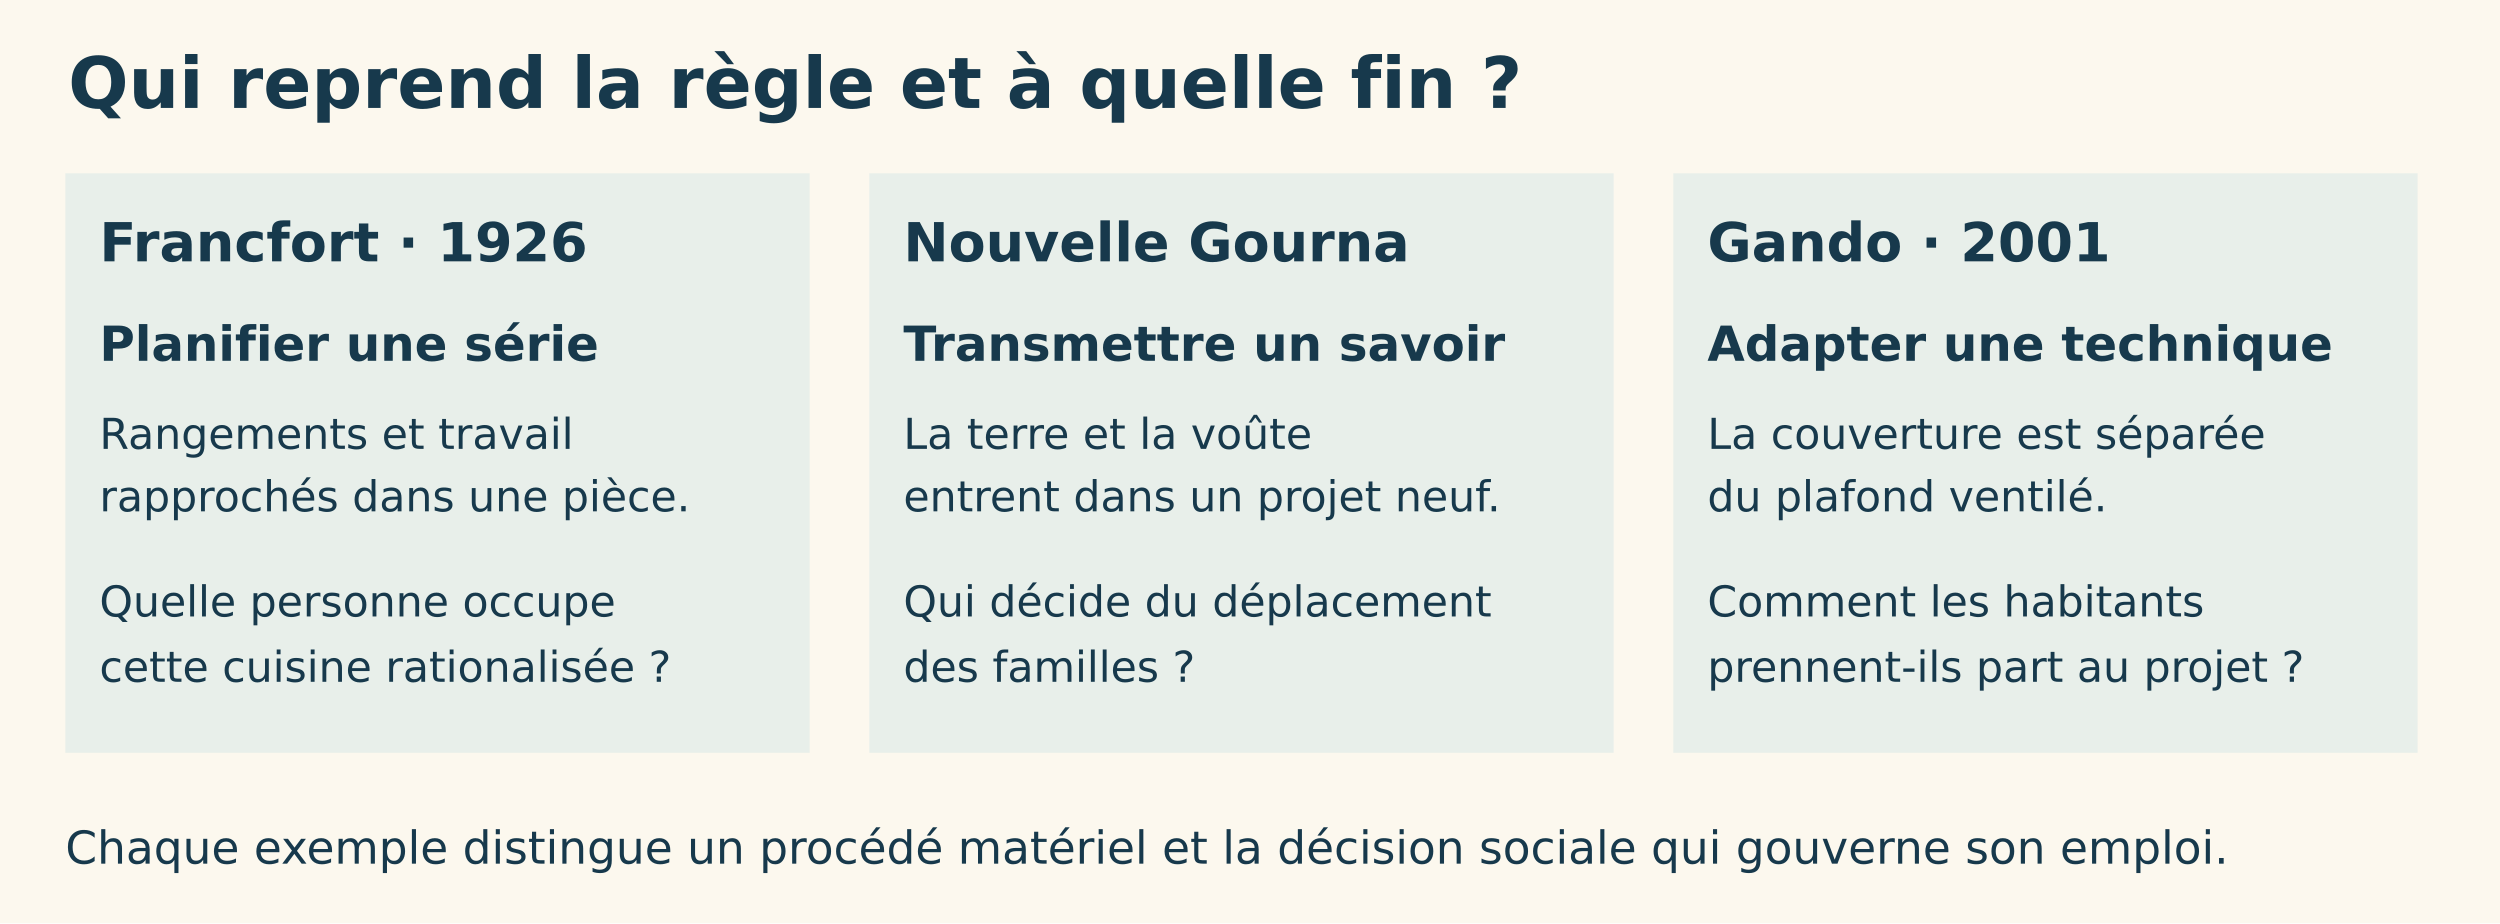
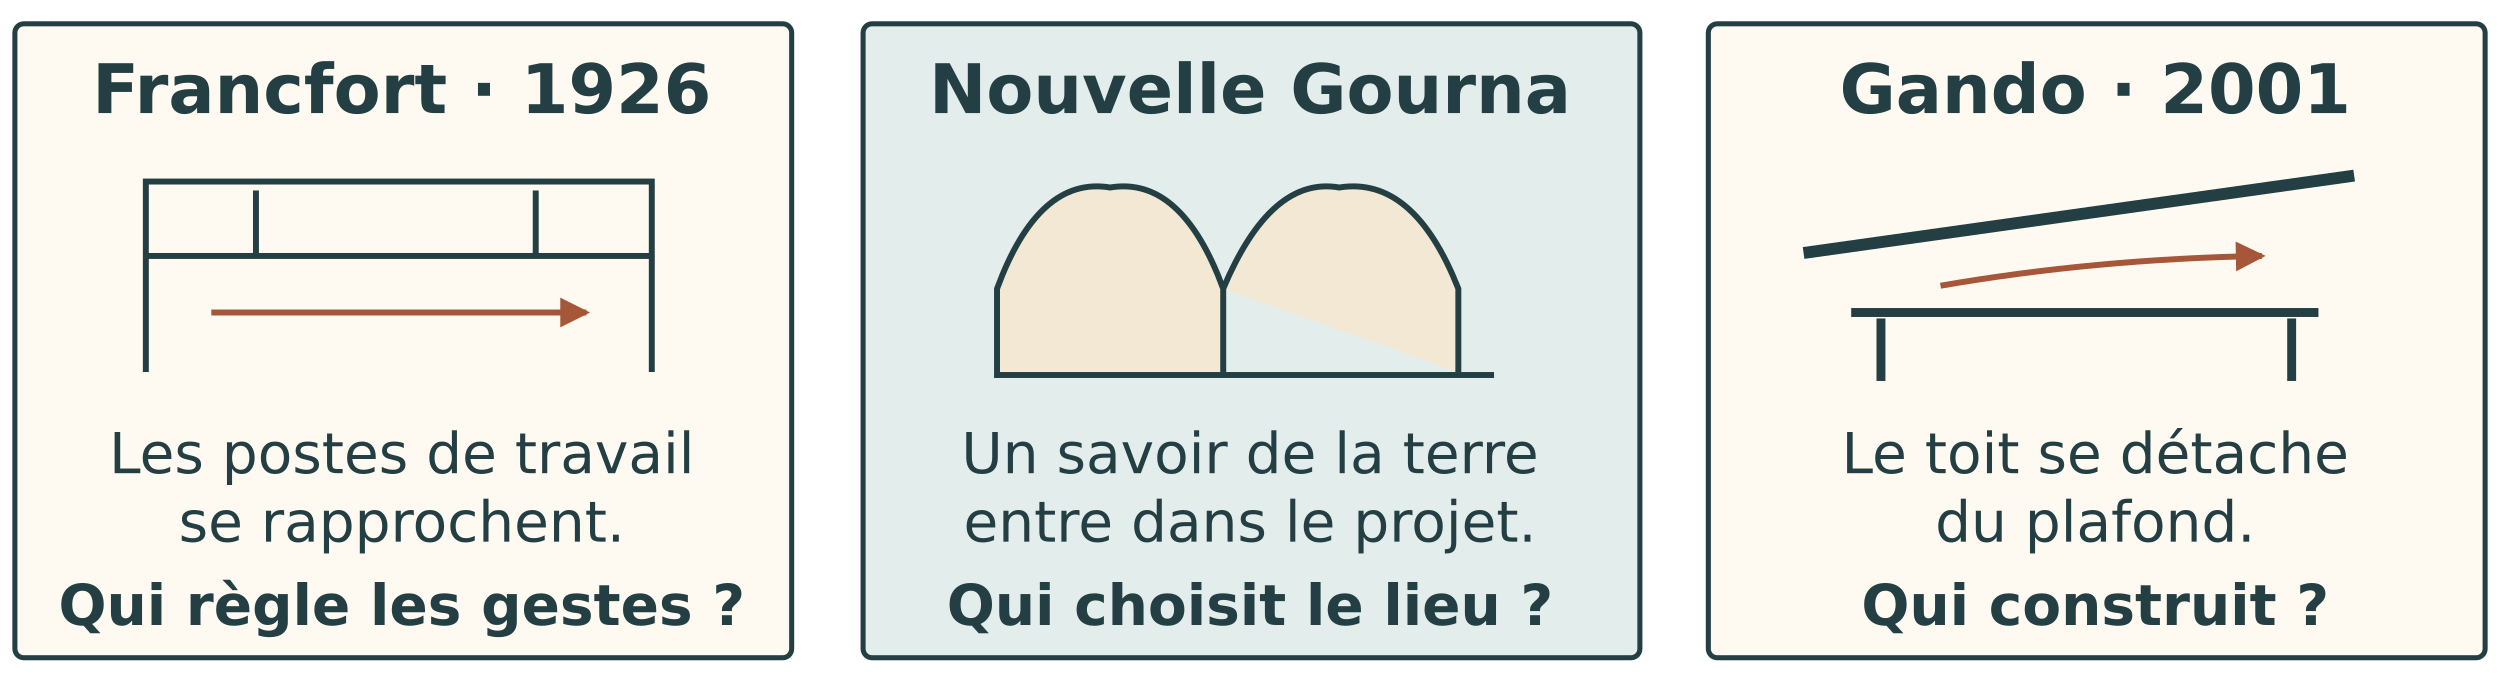
- <svg xmlns="http://www.w3.org/2000/svg" width="880" height="325" viewBox="0 0 880 325" role="img">
-   <rect width="880" height="325" fill="#fcf8ee" />
-   <g font-family="DejaVu Sans,sans-serif" fill="#17394c">
-     <text x="24" y="38" font-size="25" fill="#17394c" font-weight="bold">Qui reprend la règle et à quelle fin ?</text>
-     <rect x="23" y="61" width="262" height="204" fill="#e8efea" stroke="none" stroke-width="1" />
-     <text x="35" y="92" font-size="19" fill="#17394c" font-weight="bold">Francfort · 1926</text>
-     <text x="35" y="127" font-size="17" fill="#17394c" font-weight="bold">Planifier une série</text>
-     <text x="35" y="158" font-size="15" fill="#17394c">Rangements et travail</text>
-     <text x="35" y="180" font-size="15" fill="#17394c">rapprochés dans une pièce.</text>
-     <text x="35" y="217" font-size="15" fill="#17394c">Quelle personne occupe</text>
-     <text x="35" y="240" font-size="15" fill="#17394c">cette cuisine rationalisée ?</text>
-     <rect x="306" y="61" width="262" height="204" fill="#e8efea" stroke="none" stroke-width="1" />
-     <text x="318" y="92" font-size="19" fill="#17394c" font-weight="bold">Nouvelle Gourna</text>
-     <text x="318" y="127" font-size="17" fill="#17394c" font-weight="bold">Transmettre un savoir</text>
-     <text x="318" y="158" font-size="15" fill="#17394c">La terre et la voûte</text>
-     <text x="318" y="180" font-size="15" fill="#17394c">entrent dans un projet neuf.</text>
-     <text x="318" y="217" font-size="15" fill="#17394c">Qui décide du déplacement</text>
-     <text x="318" y="240" font-size="15" fill="#17394c">des familles ?</text>
-     <rect x="589" y="61" width="262" height="204" fill="#e8efea" stroke="none" stroke-width="1" />
-     <text x="601" y="92" font-size="19" fill="#17394c" font-weight="bold">Gando · 2001</text>
-     <text x="601" y="127" font-size="17" fill="#17394c" font-weight="bold">Adapter une technique</text>
-     <text x="601" y="158" font-size="15" fill="#17394c">La couverture est séparée</text>
-     <text x="601" y="180" font-size="15" fill="#17394c">du plafond ventilé.</text>
-     <text x="601" y="217" font-size="15" fill="#17394c">Comment les habitants</text>
-     <text x="601" y="240" font-size="15" fill="#17394c">prennent-ils part au projet ?</text>
-     <text x="23" y="304" font-size="16" fill="#17394c">Chaque exemple distingue un procédé matériel et la décision sociale qui gouverne son emploi.</text>
+ <svg xmlns="http://www.w3.org/2000/svg" width="840" height="231" viewBox="0 0 840 231" role="img" aria-labelledby="titre description">
+   <defs>
+     <marker id="a" viewBox="0 0 8 8" markerUnits="userSpaceOnUse" markerWidth="10" markerHeight="10" refX="7" refY="4" orient="auto">
+       <path d="M0 0L8 4L0 8Z" fill="#a65639" />
+     </marker>
+   </defs>
+   <g font-family="DejaVu Sans, sans-serif">
+     <rect x="5" y="8" width="261" height="213" rx="3" fill="#fffaf1" stroke="#233f43" stroke-width="1.7" />
+     <rect x="290" y="8" width="261" height="213" rx="3" fill="#e3edeb" stroke="#233f43" stroke-width="1.7" />
+     <rect x="574" y="8" width="261" height="213" rx="3" fill="#fffaf1" stroke="#233f43" stroke-width="1.7" />
+     <text x="135" y="38" text-anchor="middle" fill="#233f43" font-size="23" font-weight="700">Francfort · 1926</text>
+     <text x="420" y="38" text-anchor="middle" fill="#233f43" font-size="23" font-weight="700">Nouvelle Gourna</text>
+     <text x="704" y="38" text-anchor="middle" fill="#233f43" font-size="23" font-weight="700">Gando · 2001</text>
+     <path d="M49 125 V61 H219 V125 M50 86 H219 M86 64 V87 M180 64 V87" fill="none" stroke="#233f43" stroke-width="2" />
+     <path d="M71 105 H197" fill="none" stroke="#a65639" stroke-width="2" marker-end="url(#a)" />
+     <path d="M335 125 V97 Q349 59 373 63 Q397 59 411 97 V125 M411 97 Q427 59 450 63 Q475 59 490 97 V125" fill="#f3e8d3" stroke="#233f43" stroke-width="2" />
+     <path d="M334 126 H502" fill="none" stroke="#233f43" stroke-width="2" />
+     <path d="M606 85 L791 59" fill="none" stroke="#233f43" stroke-width="4" />
+     <path d="M622 105 H779 M632 107 V128 M770 107 V128" fill="none" stroke="#233f43" stroke-width="3" />
+     <path d="M652 96 Q704 87 760 86" fill="none" stroke="#a65639" stroke-width="2" marker-end="url(#a)" />
+     <text x="135" y="159" text-anchor="middle" fill="#233f43" font-size="19" font-weight="400">Les postes de travail</text>
+     <text x="135" y="182" text-anchor="middle" fill="#233f43" font-size="19" font-weight="400">se rapprochent.</text>
+     <text x="135" y="210" text-anchor="middle" fill="#233f43" font-size="19" font-weight="700">Qui règle les gestes ?</text>
+     <text x="420" y="159" text-anchor="middle" fill="#233f43" font-size="19" font-weight="400">Un savoir de la terre</text>
+     <text x="420" y="182" text-anchor="middle" fill="#233f43" font-size="19" font-weight="400">entre dans le projet.</text>
+     <text x="420" y="210" text-anchor="middle" fill="#233f43" font-size="19" font-weight="700">Qui choisit le lieu ?</text>
+     <text x="704" y="159" text-anchor="middle" fill="#233f43" font-size="19" font-weight="400">Le toit se détache</text>
+     <text x="704" y="182" text-anchor="middle" fill="#233f43" font-size="19" font-weight="400">du plafond.</text>
+     <text x="704" y="210" text-anchor="middle" fill="#233f43" font-size="19" font-weight="700">Qui construit ?</text>
  </g>
</svg>
